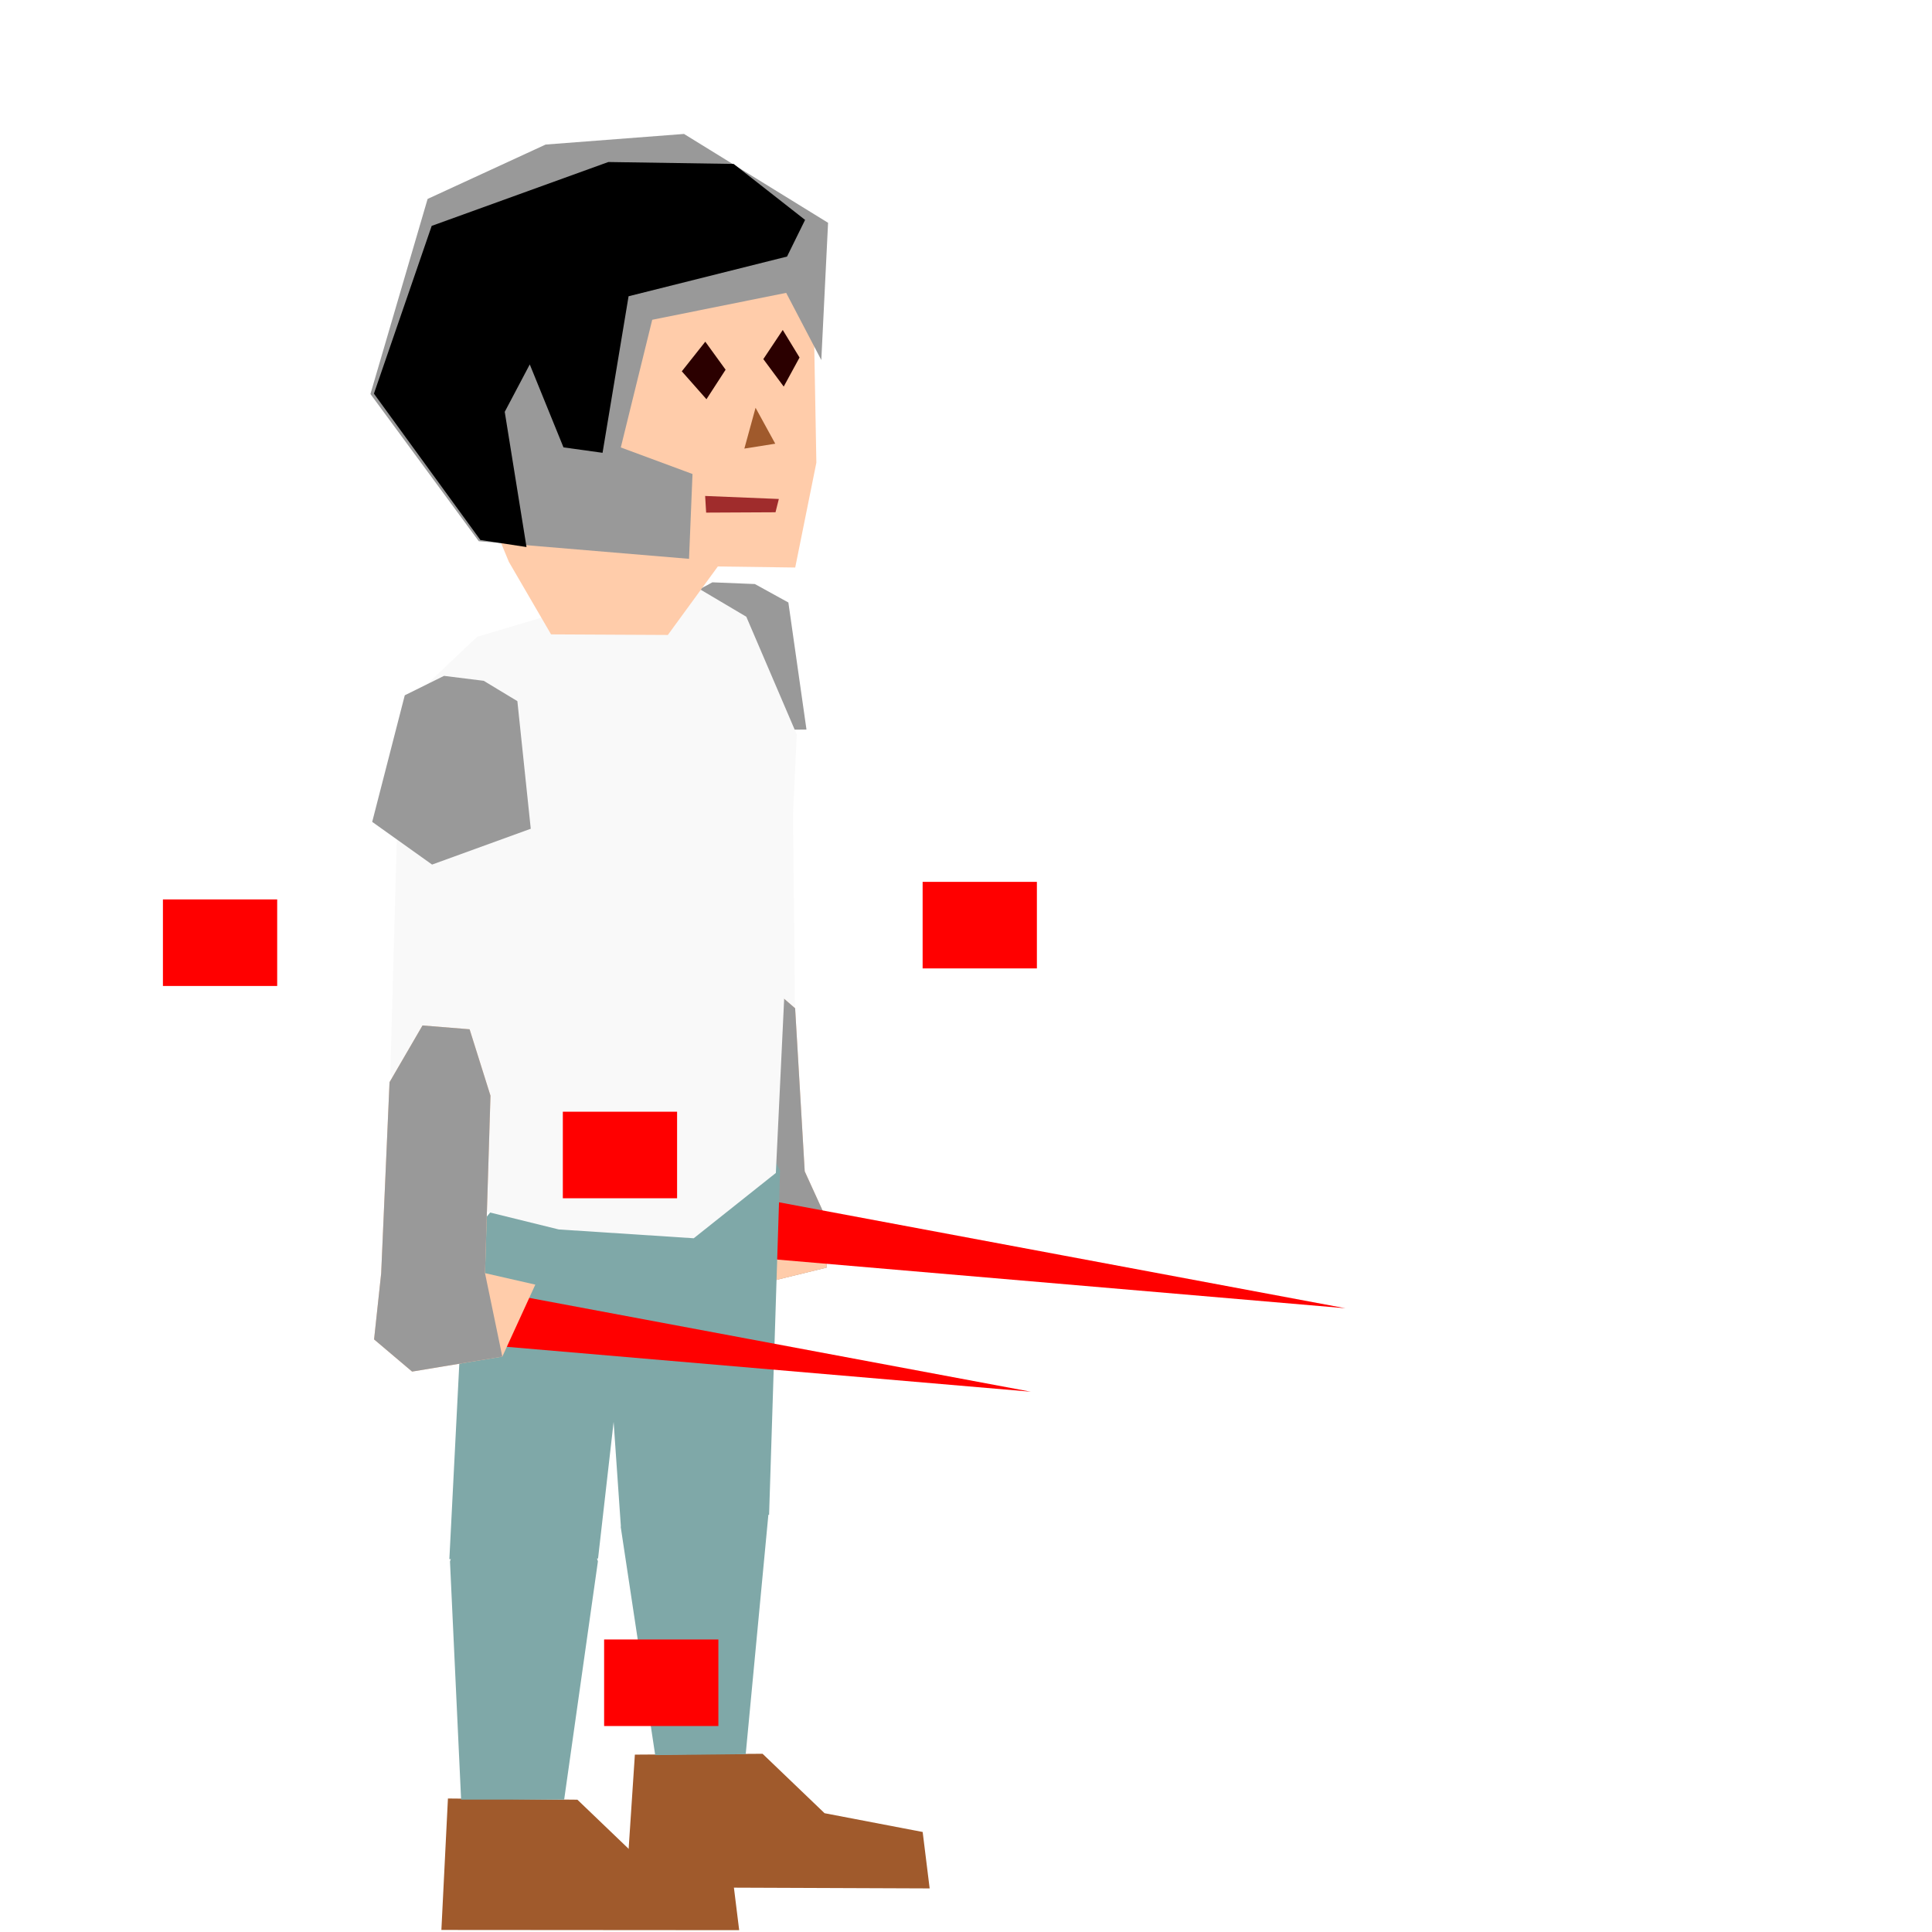
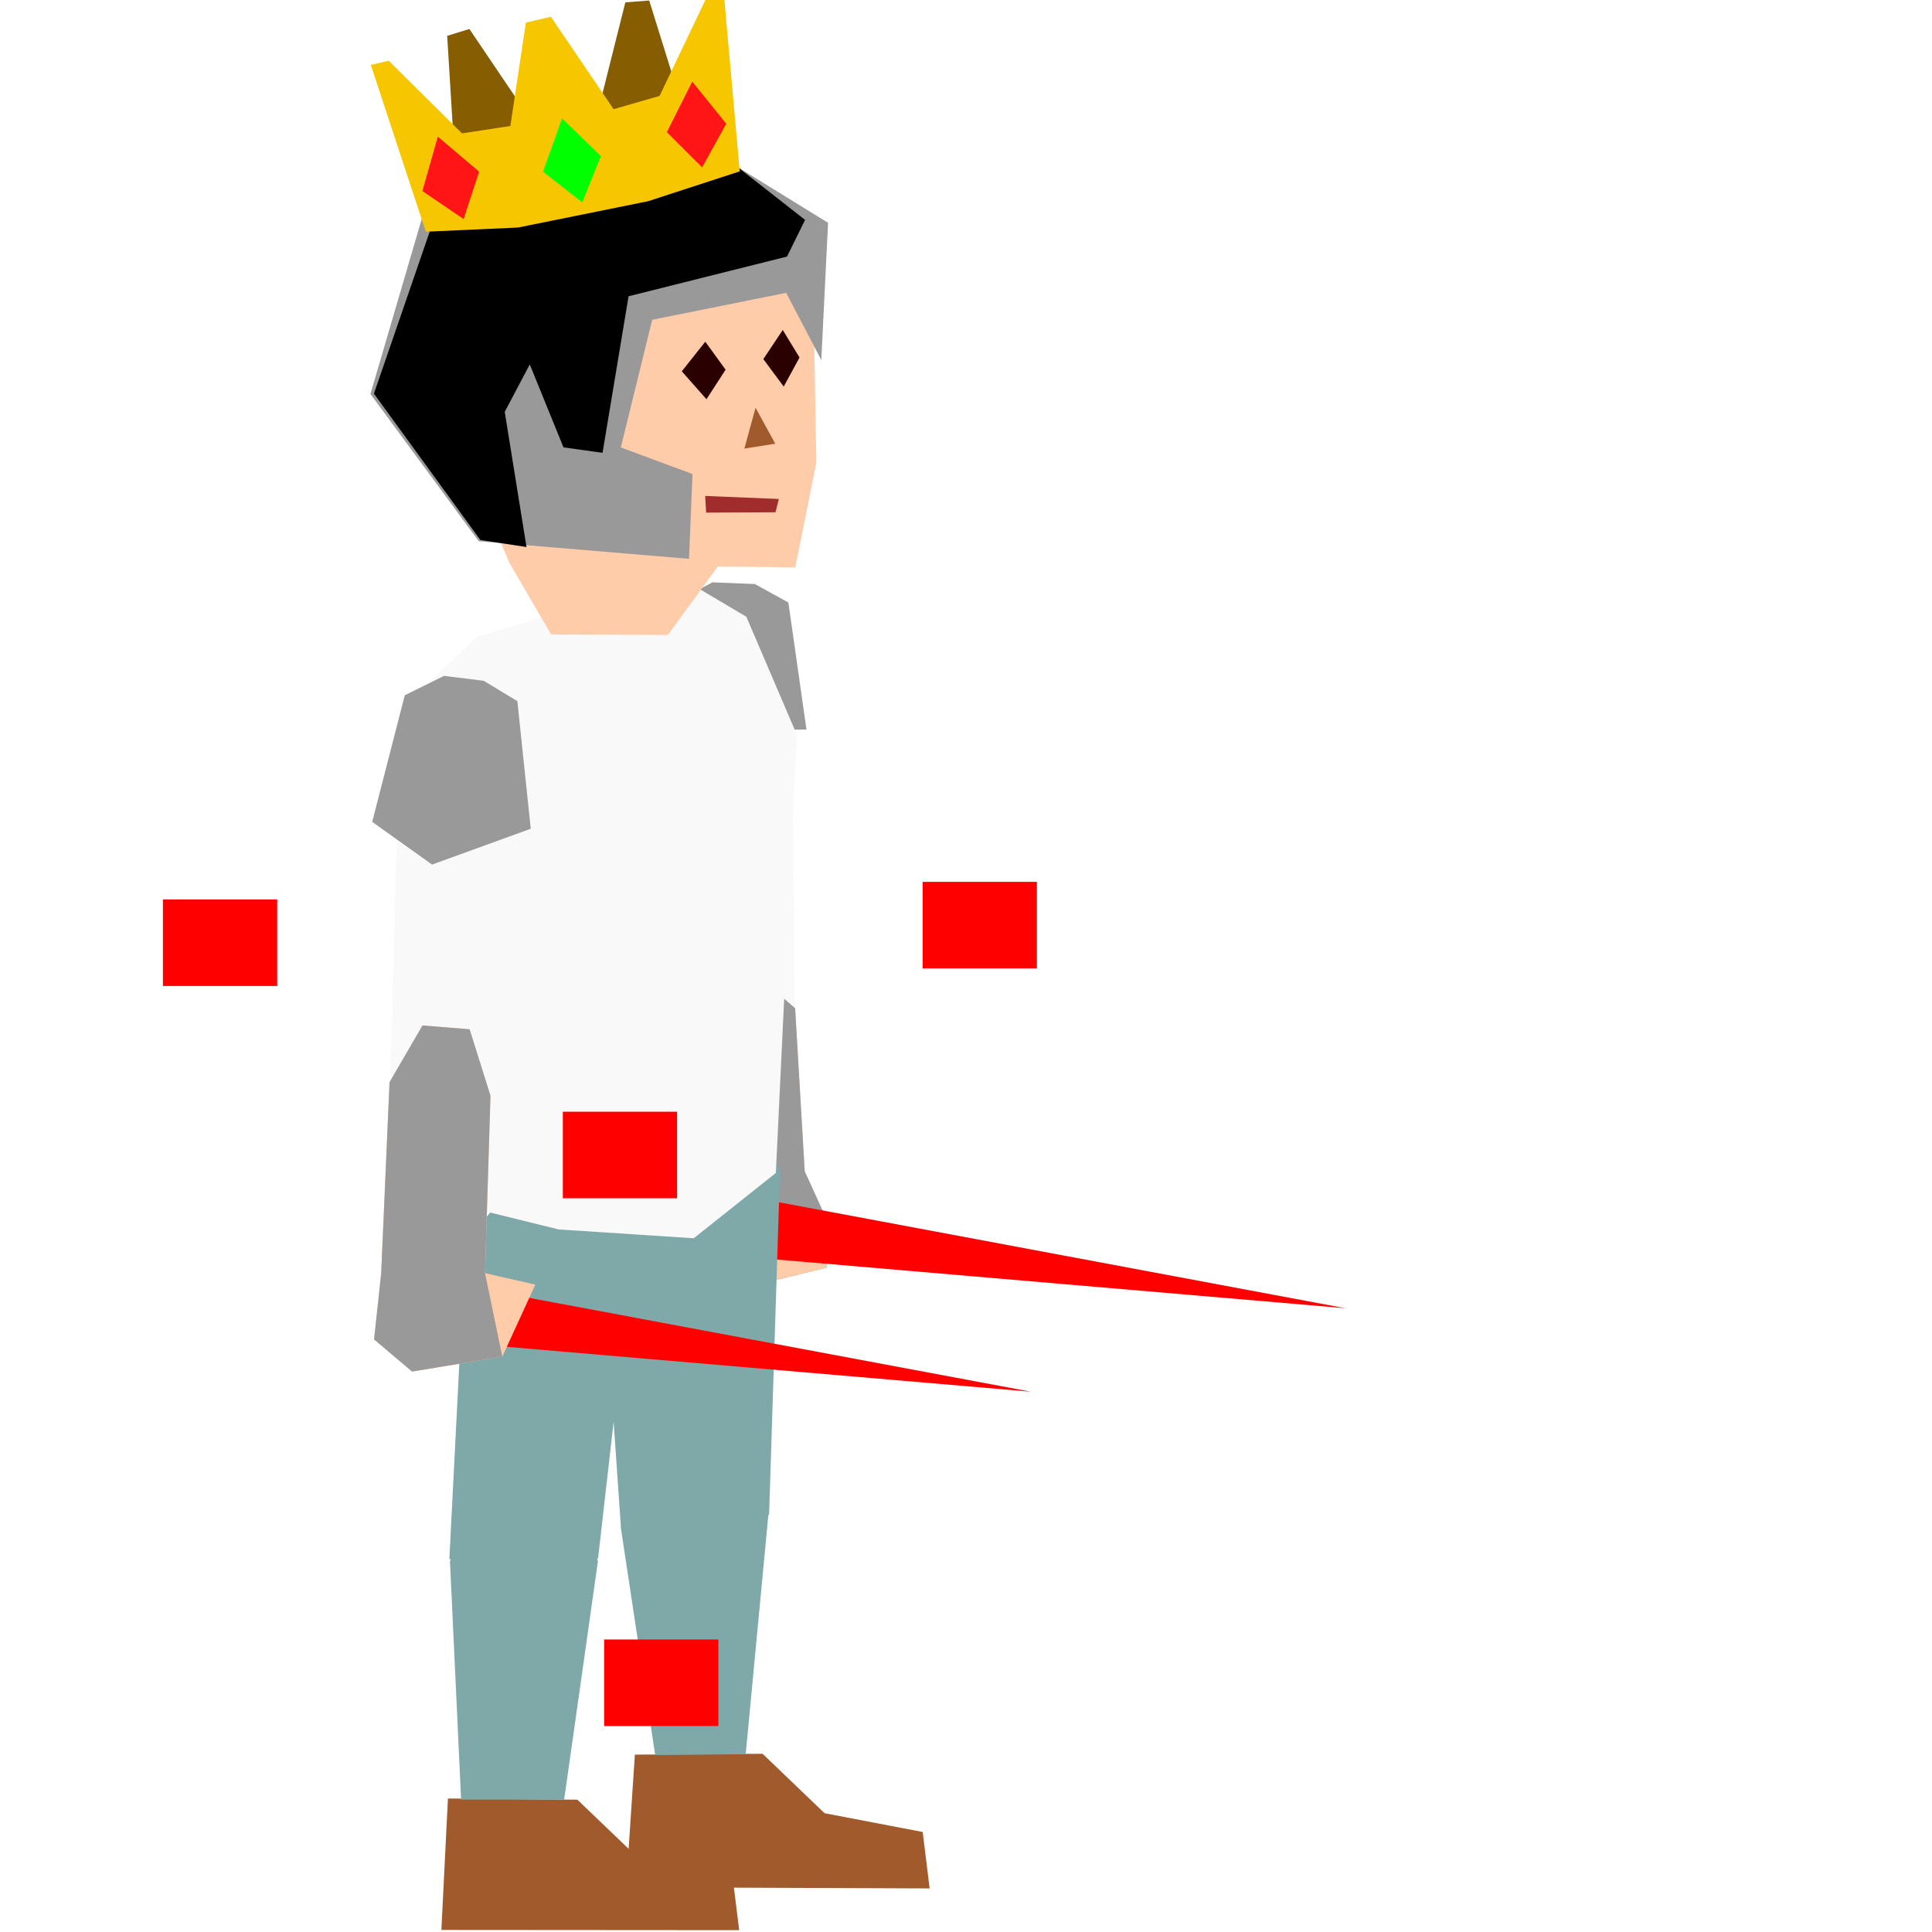
<svg xmlns="http://www.w3.org/2000/svg" id="svg10609" version="1.1" viewBox="0 0 100 100" height="100mm" width="100mm">
  <defs id="defs10606" />
  <g id="layer1">
    <path style="fill:#f9f9f9;fill-opacity:1;stroke:none;stroke-width:1.036;stroke-opacity:1" d="m 35.934,52.809 5.214,-0.608 -0.186,-18.303 -2.802,-2.959 -3.153,2.924" id="leftArm1">
      </path>
    <path style="fill:#ffccaa;fill-opacity:1;stroke:none;stroke-width:1.036;stroke-opacity:1" d="m 36.207,61.793 -0.108,3.43 2.089,1.513 4.598,-1.125 -0.184,-2.9 -0.95,-2.083 -0.496,-8.438 -2.737,-2.37 -2.526,2.068" id="leftArm2">
      </path>
    <path style="fill:#999999;fill-opacity:1;stroke:none;stroke-width:1.036;stroke-opacity:1" d="m 36.207,61.792 -0.108,3.43 2.089,1.513 4.598,-1.125 -0.184,-2.9 -0.95,-2.083 -0.496,-8.438 -2.737,-2.37 -2.526,2.068" id="leftGauntlet">
      </path>
    <path style="fill:#ffccaa;fill-opacity:1;stroke:none;stroke-width:1.036;stroke-opacity:1" d="m 36.211,61.793 -0.108,3.43 2.089,1.513 4.598,-1.125 -0.184,-2.9" id="leftHand">
      </path>
    <path style="fill:#999999;fill-opacity:1;stroke:none;stroke-width:1.036;stroke-opacity:1" d="m 34.88,31.22 -1.442,6.61 8.305,-0.07 -0.937,-6.575 -1.734,-0.955 -2.199,-0.089" id="leftShoulder">
      </path>
    <path style="fill:#ff0000;fill-opacity:1;stroke:none;stroke-width:1.036;stroke-opacity:1" d="m 38.256,61.844 -0.587,3.132 31.971,2.739" id="weaponLeft">
      </path>
    <path style="fill:#a05a2c;stroke-width:0.265" d="m 32.861,90.819 -0.454,6.864 15.712,0.061 -0.362,-2.921 -5.078,-0.972 -3.209,-3.076" id="rightFoot">
      </path>
    <path style="fill:#7fa8a8;stroke-width:0.265;fill-opacity:1" d="m 33.219,57.698 -2.307,3.651 1.228,17.715 7.668,-0.654 0.566,-17.835 -1.73,-3.262" id="rightLeg1">
      </path>
    <path style="fill:#7fa8a8;stroke-width:0.265;fill-opacity:1" d="m 33.295,74.799 -1.161,4.271 1.779,11.774 4.685,-0.05 1.169,-12.348 -1.356,-4.19 -5.115,0.543" id="rightLeg2">
      </path>
    <path style="fill:#a05a2c;stroke-width:0.265" d="m 23.185,93.09 -0.339,6.804 15.414,0.011 -0.362,-2.922 -4.865,-0.814 -3.147,-3.017" id="leftFoot">
      </path>
    <path style="fill:#7fa8a8;stroke-width:0.265;fill-opacity:1" d="m 27.413,60.286 -3.32,4.022 -0.834,16.394 7.696,-0.032 1.36,-11.932 2.812,-7.934" id="leftLeg1">
      </path>
    <path style="fill:#7fa8a8;fill-opacity:1;stroke-width:0.265" d="m 24.543,77.136 -1.252,3.683 0.576,12.327 5.334,0.002 1.747,-12.334 -1.264,-3.806 -5.142,0.128" id="leftLeg2">
      </path>
    <path style="fill:#f9f9f9;fill-opacity:1;stroke:none;stroke-width:1.036;stroke-opacity:1" d="m 28.92,63.636 6.988,0.456 4.25,-3.38 1.083,-22.692 -2.612,-6.098 -3.49,-2.067 -10.443,3.104 -2.623,2.487 0.23,8.833 1.759,8.588 -0.143,9.536" id="body">
      </path>
    <path style="fill:#ffccaa;fill-opacity:1;stroke:none;stroke-width:1.036;stroke-opacity:1" d="m 40.074,12.148 -7.698,-1.78 -8.505,0.986 0.078,11.949 2.39,5.779 2.184,3.753 6.044,0.031 2.588,-3.545 4.005,0.054 1.095,-5.427 -0.122,-6.72" id="face">
      </path>
    <path style="fill:#2b0000;stroke-width:0.234" d="m 40.515,17.079 -1.005,1.508 1.055,1.422 0.819,-1.504" id="leftEye">
      </path>
    <path style="fill:#999999;stroke-width:0.299" d="m 35.404,6.933 -7.162,0.549 -6.109,2.815 -2.959,10.097 5.606,7.619 10.884,0.912 0.18,-4.391 -3.711,-1.374 1.626,-6.608 6.933,-1.394 1.819,3.478 0.35,-7.104" id="helmet">
      </path>
    <path style="fill:#2b0000;stroke-width:0.269" d="m 36.506,17.686 -1.216,1.533 1.276,1.445 0.991,-1.528" id="rightEye">
      </path>
    <path style="fill:#a02c2c;stroke-width:0.265" d="m 40.313,25.827 -3.815,-0.156 0.052,0.862 3.59,-0.018 z" id="mouth">
      </path>
    <path style="fill:#a05a2c;fill-opacity:1;stroke-width:0.152" d="m 39.108,21.106 -0.58,2.113 1.599,-0.253 z" id="nose">
      </path>
    <path style="fill:#000000;stroke-width:0.299" d="m 31.488,8.386 -9.144,3.306 -2.99,8.683 5.511,7.575 2.387,0.365 -1.127,-6.998 1.296,-2.454 1.745,4.293 2.022,0.281 1.347,-8.103 8.202,-2.055 0.934,-1.897 -3.698,-2.897" id="hair">
      </path>
    <path style="fill:#f9f9f9;fill-opacity:1;stroke:none;stroke-width:1.036;stroke-opacity:1" d="m 20.204,55.559 1.007,2.679 3.549,0.588 0.652,-3.438 1.34,-16.902 -3.234,-2.704 -2.836,2.454" id="rightArm1">
      </path>
    <path style="fill:#ff0000;fill-opacity:1;stroke:none;stroke-width:1.036;stroke-opacity:1" d="m 21.971,66.164 -0.587,3.132 31.971,2.739" id="weaponRight">
      </path>
    <path style="fill:#ffccaa;fill-opacity:1;stroke:none;stroke-width:1.036;stroke-opacity:1" d="m 19.729,65.915 -0.367,3.412 1.969,1.666 4.67,-0.775 1.707,-3.726 -2.603,-0.594 0.283,-9.186 -1.081,-3.437 -2.437,-0.197 -1.707,2.936" id="rightArm2">
      </path>
    <path style="fill:#999999;fill-opacity:1;stroke:none;stroke-width:1.036;stroke-opacity:1" d="m 19.729,65.915 -0.367,3.412 1.968,1.666 4.67,-0.775 -0.896,-4.32 0.283,-9.186 -1.081,-3.437 -2.437,-0.197 -1.707,2.936" id="rightGauntlet">
      </path>
    <path style="fill:#999999;fill-opacity:1;stroke:none;stroke-width:1.036;stroke-opacity:1" d="m 20.951,35.988 -1.686,6.552 3.099,2.21 5.108,-1.854 -0.693,-6.605 -1.742,-1.053 -2.055,-0.255" id="rightShoulder">
      </path>
    <rect style="fill:#ff0000;stroke-width:0.167" id="leftSupport" width="5.914" height="4.48" x="34.795" y="100">
      </rect>
    <rect style="fill:#ff0000;stroke-width:0.167" id="bootsCenter" width="5.914" height="4.48" x="31.269" y="84.859">
      </rect>
    <rect style="fill:#ff0000;stroke-width:0.167" id="gauntletsCenter" width="5.914" height="4.48" x="29.132" y="57.542">
      </rect>
    <rect style="fill:#ff0000;stroke-width:0.167" id="rightSupport" width="5.914" height="4.48" x="44.625" y="100">
      </rect>
    <rect style="fill:#ff0000;stroke-width:0.167" id="boundingLeft" width="5.914" height="4.48" x="8.433" y="46.554">
      </rect>
    <rect style="fill:#ff0000;stroke-width:0.167" id="boundingRight" width="5.914" height="4.48" x="47.755" y="45.645">
      </rect>
+     <path style="fill:#865d00;fill-opacity:1;stroke-width:0.233" d="M 23.147,1.855 23.746,11.663 36.5,9.327 33.603,0.027 32.368,0.121 29.929,9.838 24.295,1.5 Z" id="crownBack">
+       </path>
+     <path style="fill:#f6c600;fill-opacity:1;stroke-width:0.233" d="m 22.04,11.993 -2.847,-8.635 0.927,-0.212 3.794,3.758 2.503,-0.384 0.803,-5.353 1.294,-0.297 3.245,4.781 2.381,-0.686 2.439,-5.109 0.891,-0.131 0.818,9.145 -4.746,1.546 -6.733,1.362 z" id="crown">
+       </path>
+     <path style="fill:#ff1515;fill-opacity:1;stroke-width:0.384" d="m 35.83,4.223 -1.314,2.619 1.826,1.822 1.247,-2.259" id="crownGem3">
+       </path>
+     <path style="fill:#ff1515;fill-opacity:1;stroke-width:0.384" d="M 22.662,7.072 21.861,9.89 23.996,11.338 24.798,8.886" id="crownGem1">
+       </path>
+     <path style="fill:#00ff00;fill-opacity:1;stroke-width:0.384" d="m 29.093,6.129 -0.988,2.759 2.033,1.588 0.965,-2.393" id="crownGem2">
+       </path>
  </g>
</svg>
